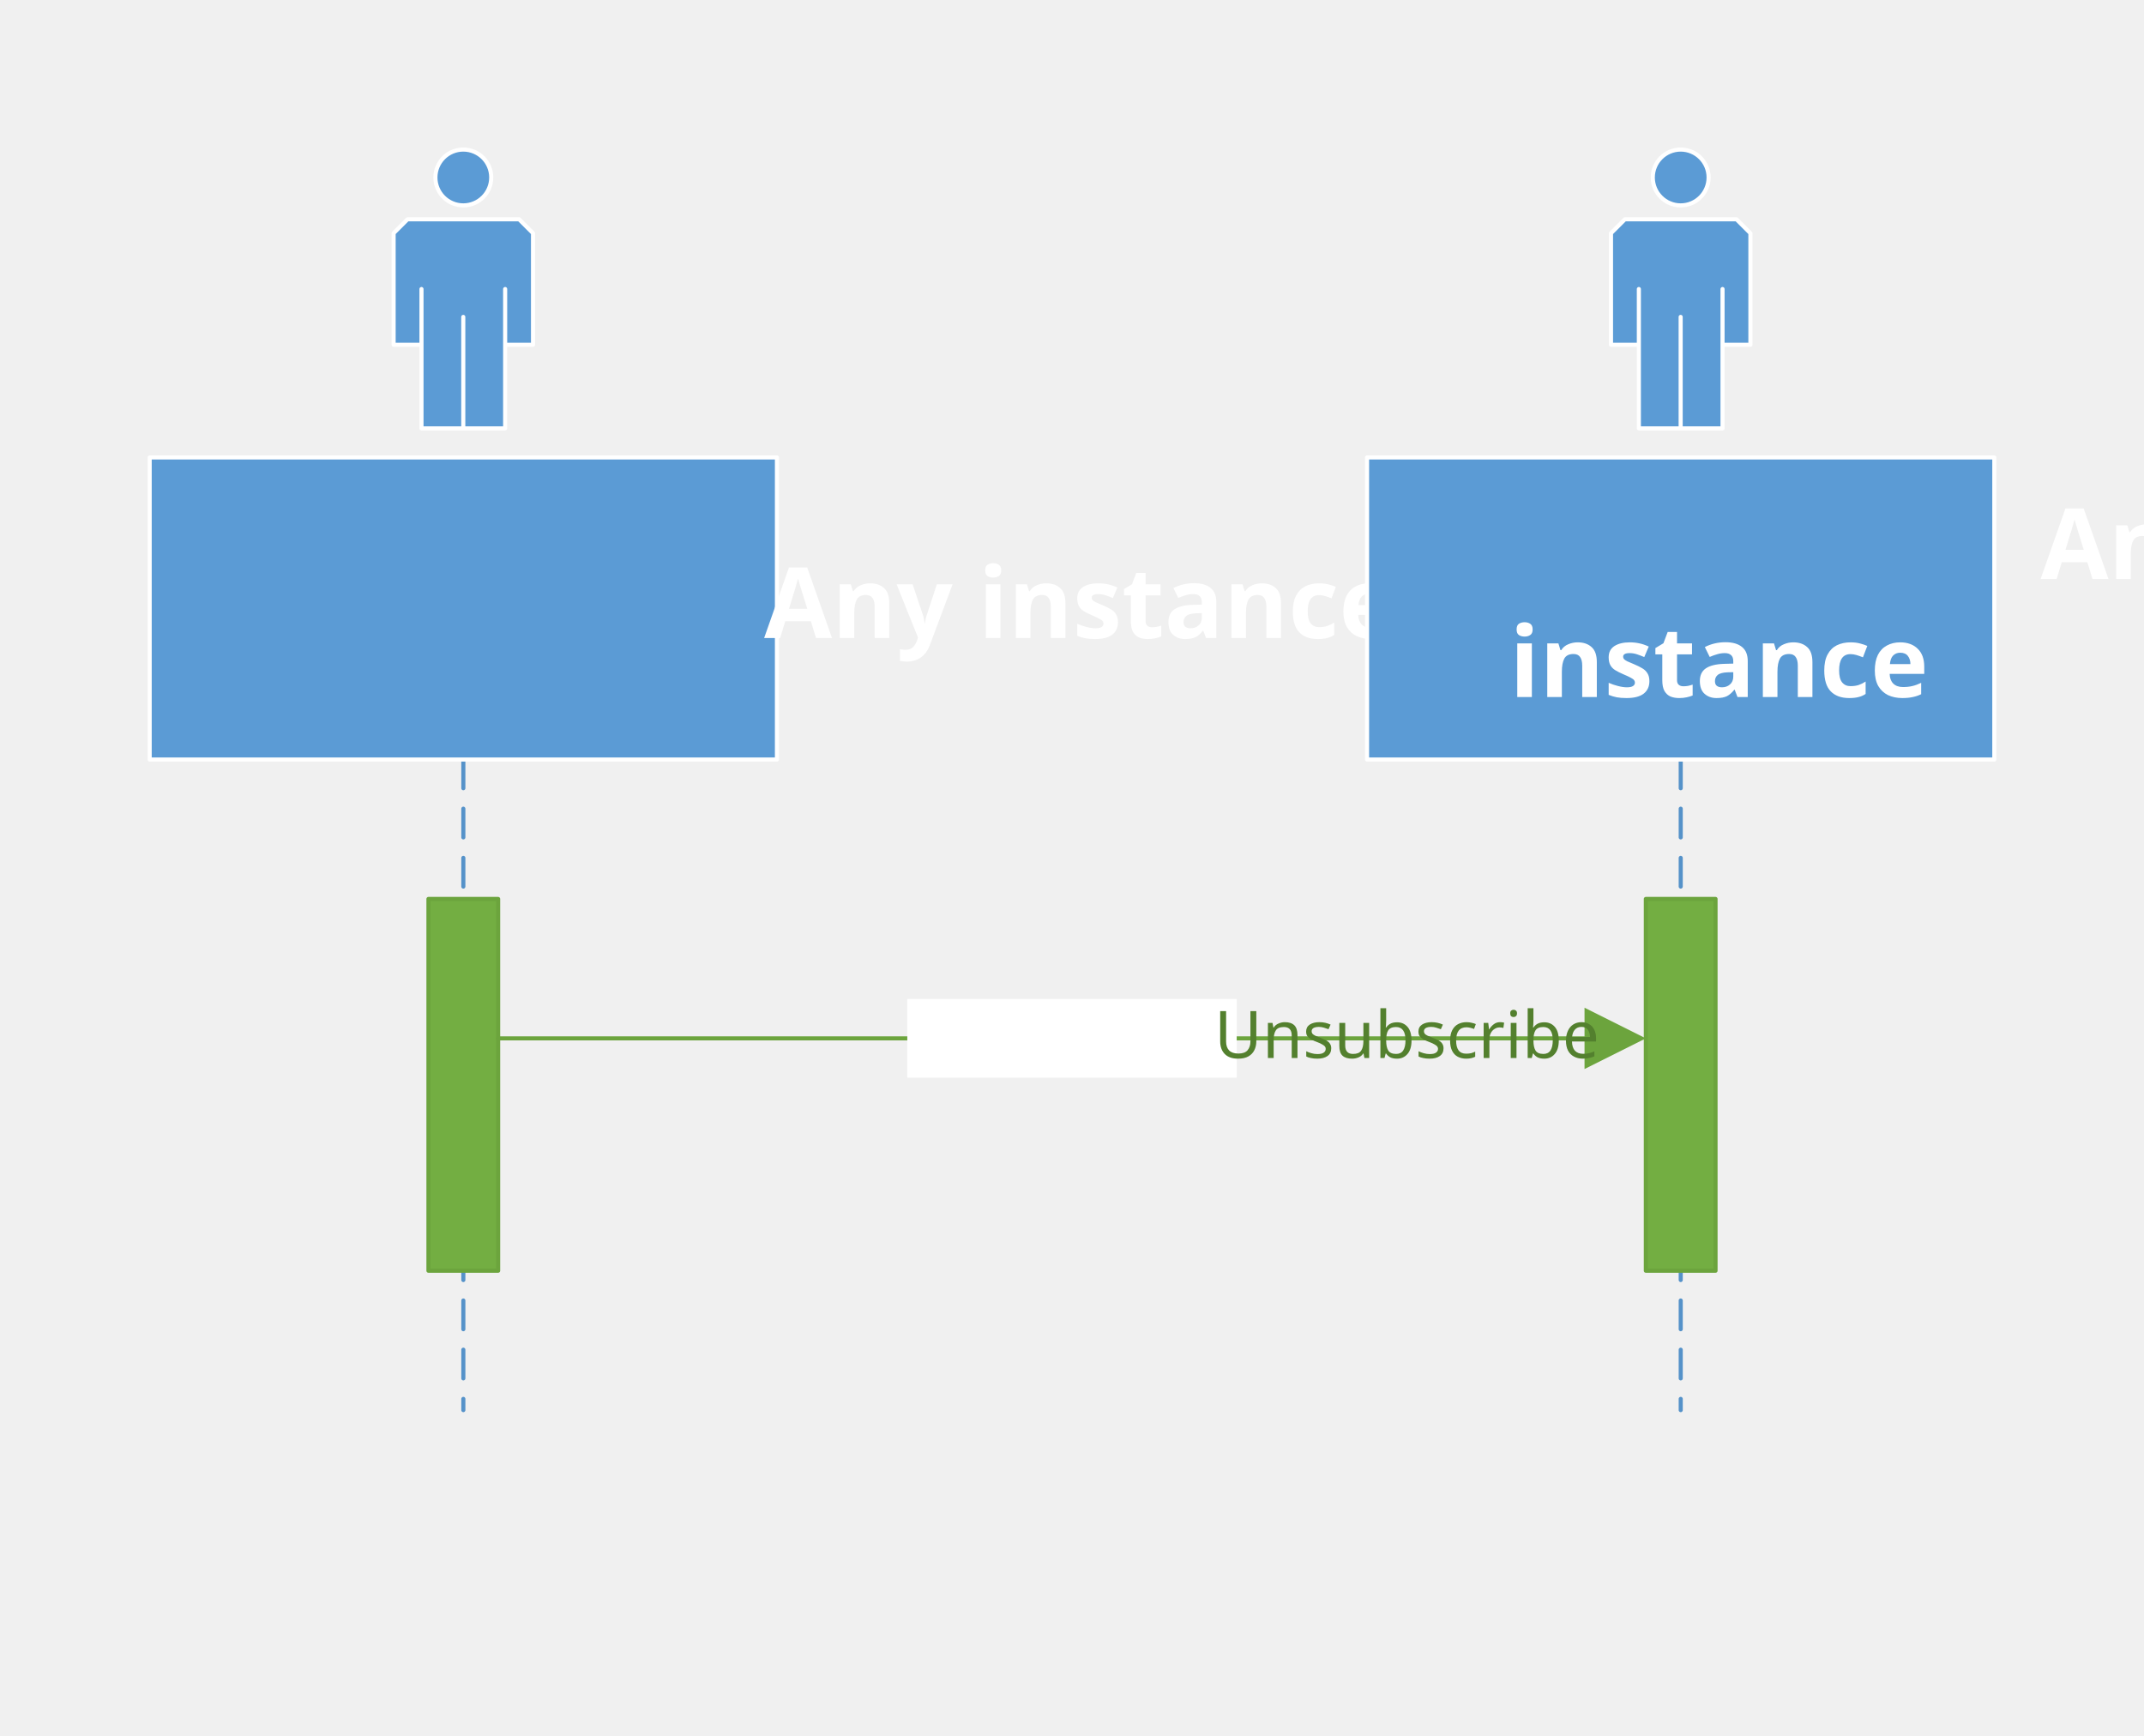
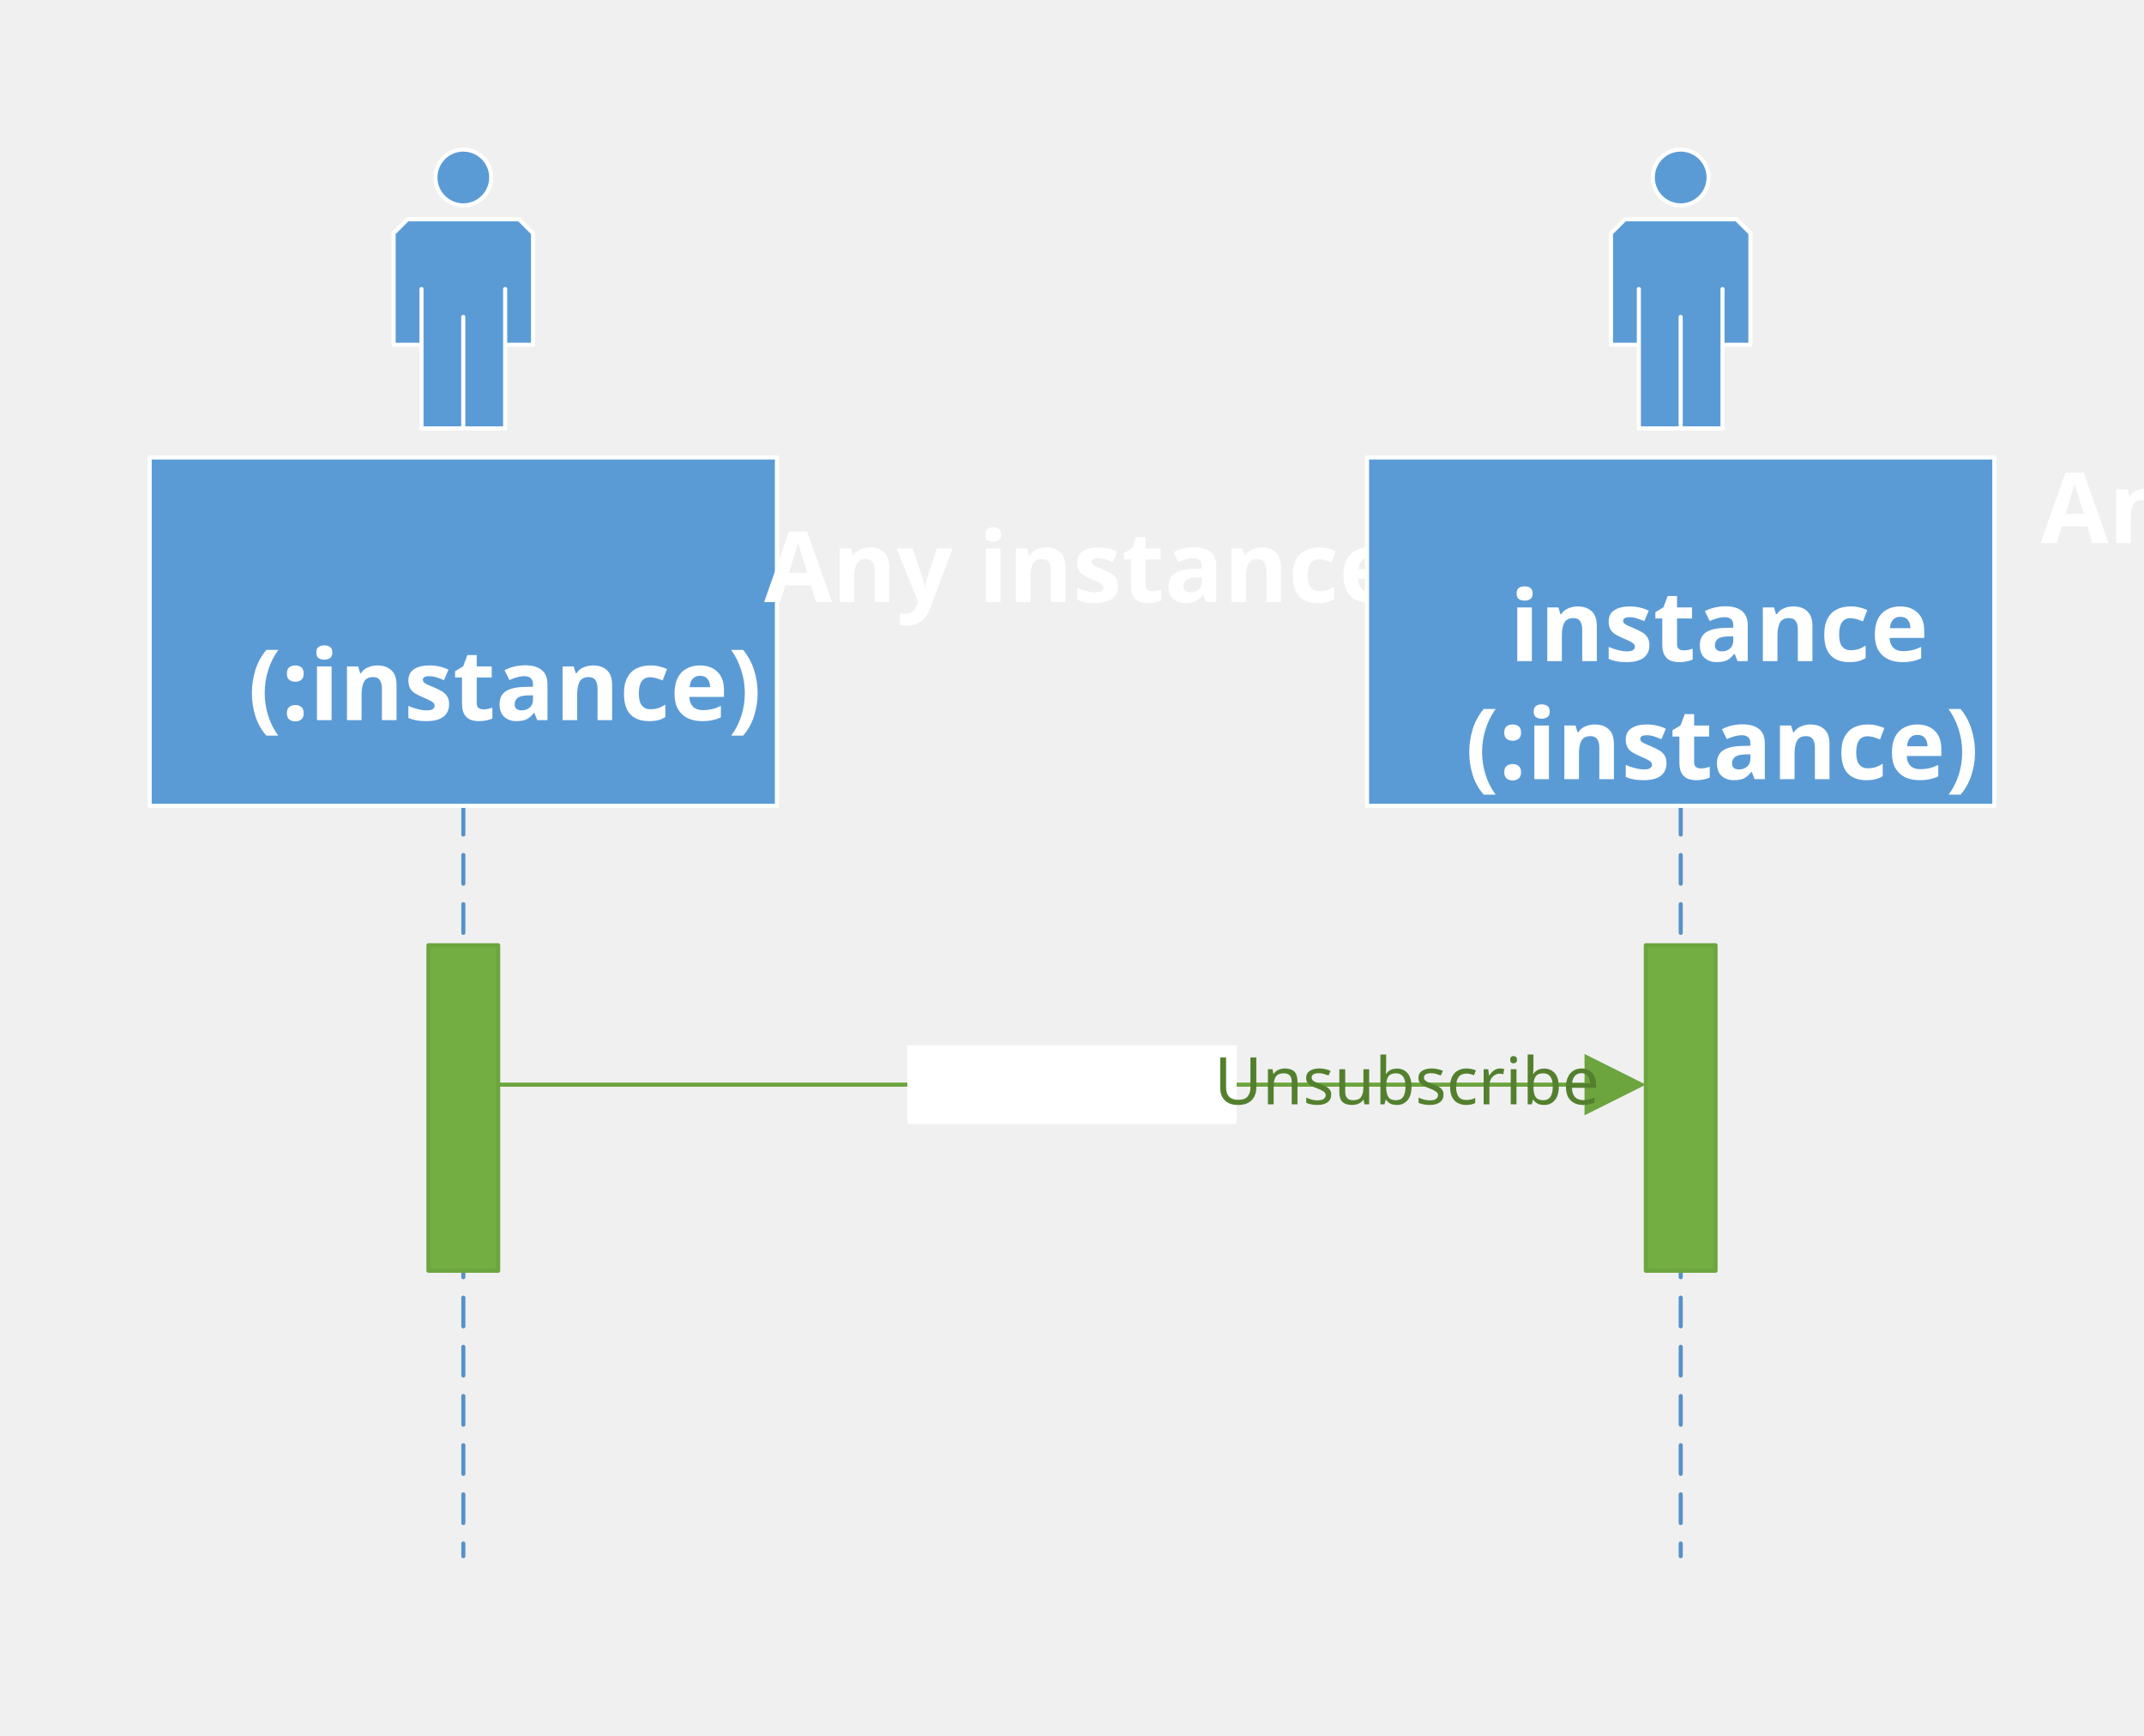
<svg xmlns="http://www.w3.org/2000/svg" xmlns:ns1="http://schemas.microsoft.com/visio/2003/SVGExtensions/" xmlns:xlink="http://www.w3.org/1999/xlink" width="3.633in" height="2.94in" viewBox="0 0 261.571 211.694" xml:space="preserve" color-interpolation-filters="sRGB" class="st10">
  <ns1:documentProperties ns1:langID="1031" ns1:metric="true" ns1:viewMarkup="false">
    <ns1:userDefs>
      <ns1:ud ns1:nameU="msvNoAutoConnect" ns1:prompt="" ns1:val="VT0(1):26" />
    </ns1:userDefs>
  </ns1:documentProperties>
  <style type="text/css">
	
		.st1 {fill:#5b9bd5;stroke:#ffffff;stroke-linecap:round;stroke-linejoin:round;stroke-width:0.5}
		.st2 {stroke:#5592c9;stroke-dasharray:3.5,2.5;stroke-linecap:round;stroke-linejoin:round;stroke-width:0.5}
		.st3 {fill:#ffffff;font-family:Calibri;font-size:1em;font-weight:bold}
		.st4 {font-size:1em}
		.st5 {fill:#73ae42;stroke:#6ca43d;stroke-linecap:round;stroke-linejoin:round;stroke-width:0.5}
- 		.st6 {marker-end:url(#mrkr4-37);stroke:#6ca43d;stroke-linecap:round;stroke-linejoin:round;stroke-width:0.5}
+ 		.st6 {marker-end:url(#mrkr4-39);stroke:#6ca43d;stroke-linecap:round;stroke-linejoin:round;stroke-width:0.5}
		.st7 {fill:#6ca43d;fill-opacity:1;stroke:#6ca43d;stroke-opacity:1;stroke-width:0.134}
		.st8 {fill:#ffffff;stroke:none;stroke-linecap:butt;stroke-width:7.2}
		.st9 {fill:#53802e;font-family:Calibri;font-size:0.667em}
		.st10 {fill:none;fill-rule:evenodd;font-size:12px;overflow:visible;stroke-linecap:square;stroke-miterlimit:3}
	
	</style>
  <defs id="Markers">
    <g id="lend4">
      <path d="M 2 1 L 0 0 L 2 -1 L 2 1 " style="stroke:none" />
    </g>
-     <marker id="mrkr4-37" class="st7" ns1:arrowType="4" ns1:arrowSize="3" ns1:setback="14.96" refX="-14.96" orient="auto" markerUnits="strokeWidth" overflow="visible">
+     <marker id="mrkr4-39" class="st7" ns1:arrowType="4" ns1:arrowSize="3" ns1:setback="14.96" refX="-14.96" orient="auto" markerUnits="strokeWidth" overflow="visible">
      <use xlink:href="#lend4" transform="scale(-7.48,-7.48) " />
    </marker>
  </defs>
  <g ns1:mID="0" ns1:index="1" ns1:groupContext="foregroundPage">
    <ns1:userDefs>
      <ns1:ud ns1:nameU="msvThemeOrder" ns1:val="VT0(0):26" />
    </ns1:userDefs>
    <ns1:pageProperties ns1:drawingScale="0.0393701" ns1:pageScale="0.0393701" ns1:drawingUnits="24" ns1:shadowOffsetX="8.50394" ns1:shadowOffsetY="-8.50394" />
    <ns1:layer ns1:name="Verbinder" ns1:index="0" />
-     <g id="group1-1" transform="translate(18.25,-119.035)" ns1:mID="1" ns1:groupContext="group">
+     <g id="group1-1" transform="translate(18.25,-113.386)" ns1:mID="1" ns1:groupContext="group">
      <ns1:userDefs>
        <ns1:ud ns1:nameU="visVersion" ns1:prompt="" ns1:val="VT0(15):26" />
        <ns1:ud ns1:nameU="ShowActor" ns1:prompt="" ns1:val="VT0(1):5" />
        <ns1:ud ns1:nameU="ShowDestruction" ns1:prompt="" ns1:val="VT0(0):5" />
      </ns1:userDefs>
-       <g id="shape2-2" ns1:mID="2" ns1:groupContext="shape" transform="translate(12.7559,-5.66929)">
+       <g id="shape2-2" ns1:mID="2" ns1:groupContext="shape" transform="translate(12.7559,-8.49381)">
        <rect x="0" y="186.183" width="51.024" height="25.512" class="st1" />
      </g>
-       <g id="shape3-4" ns1:mID="3" ns1:groupContext="shape" transform="translate(29.7638,-40.3937)">
+       <g id="shape3-4" ns1:mID="3" ns1:groupContext="shape" transform="translate(29.7638,-46.0427)">
        <path d="M3.4 211.69 L3.4 194.69 L3.4 201.49 L0 201.49 L0 187.88 L1.7 186.18 L15.31 186.18 L17.01 187.88 L17.01 201.49         L13.61 201.49 L13.61 194.69 L13.61 211.69 L8.5 211.69 L8.5 198.09 L8.5 211.69 L3.4 211.69 ZM11.91 181.08         A3.402 3.402 -180 1 0 5.1 181.08 A3.402 3.402 -180 1 0 11.91 181.08 Z" class="st1" />
      </g>
-       <g id="shape4-6" ns1:mID="4" ns1:groupContext="shape" transform="translate(25.5118,101.035)">
+       <g id="shape4-6" ns1:mID="4" ns1:groupContext="shape" transform="translate(25.5118,115.22)">
				</g>
      <g id="shape5-8" ns1:mID="5" ns1:groupContext="shape" transform="translate(249.962,211.694) rotate(90)">
-         <path d="M0 211.69 L79.37 211.69" class="st2" />
+         <path d="M0 211.69 L91.54 211.69" class="st2" />
      </g>
      <g id="shape1-11" ns1:mID="1" ns1:groupContext="groupContent">
        <ns1:textBlock ns1:margins="rect(4,4,4,4)" ns1:tabSpace="42.5197" />
-         <ns1:textRect cx="38.268" cy="193.269" width="76.54" height="36.85" />
-         <rect x="0" y="174.844" width="76.535" height="36.85" class="st1" />
-         <text x="6.33" y="196.87" class="st3" ns1:langID="1031">
+         <ns1:textRect cx="38.268" cy="190.445" width="76.54" height="42.499" />
+         <rect x="0" y="169.195" width="76.535" height="42.499" class="st1" />
+         <text x="6.33" y="186.84" class="st3" ns1:langID="1031">
          <ns1:paragraph ns1:horizAlign="1" />
-           <ns1:tabList />Any instance</text>
+           <ns1:tabList />Any instance<ns1:newlineChar />
+           <tspan x="11.99" dy="1.2em" class="st4">(:instance)</tspan>
+         </text>
      </g>
    </g>
-     <g id="group6-14" transform="translate(166.785,-119.035)" ns1:mID="6" ns1:groupContext="group">
+     <g id="group6-15" transform="translate(166.785,-113.386)" ns1:mID="6" ns1:groupContext="group">
      <ns1:userDefs>
        <ns1:ud ns1:nameU="visVersion" ns1:prompt="" ns1:val="VT0(15):26" />
        <ns1:ud ns1:nameU="ShowActor" ns1:prompt="" ns1:val="VT0(1):5" />
        <ns1:ud ns1:nameU="ShowDestruction" ns1:prompt="" ns1:val="VT0(0):5" />
      </ns1:userDefs>
-       <g id="shape7-15" ns1:mID="7" ns1:groupContext="shape" transform="translate(12.7559,-5.66929)">
+       <g id="shape7-16" ns1:mID="7" ns1:groupContext="shape" transform="translate(12.7559,-8.49381)">
        <rect x="0" y="186.183" width="51.024" height="25.512" class="st1" />
      </g>
-       <g id="shape8-17" ns1:mID="8" ns1:groupContext="shape" transform="translate(29.7638,-40.3937)">
+       <g id="shape8-18" ns1:mID="8" ns1:groupContext="shape" transform="translate(29.7638,-46.0427)">
        <path d="M3.4 211.69 L3.4 194.69 L3.4 201.49 L0 201.49 L0 187.88 L1.7 186.18 L15.31 186.18 L17.01 187.88 L17.01 201.49         L13.61 201.49 L13.61 194.69 L13.61 211.69 L8.5 211.69 L8.5 198.09 L8.5 211.69 L3.4 211.69 ZM11.91 181.08         A3.402 3.402 -180 1 0 5.1 181.08 A3.402 3.402 -180 1 0 11.91 181.08 Z" class="st1" />
      </g>
-       <g id="shape9-19" ns1:mID="9" ns1:groupContext="shape" transform="translate(25.5118,101.035)">
+       <g id="shape9-20" ns1:mID="9" ns1:groupContext="shape" transform="translate(25.5118,115.22)">
				</g>
-       <g id="shape10-21" ns1:mID="10" ns1:groupContext="shape" transform="translate(249.962,211.694) rotate(90)">
-         <path d="M0 211.69 L79.37 211.69" class="st2" />
+       <g id="shape10-22" ns1:mID="10" ns1:groupContext="shape" transform="translate(249.962,211.694) rotate(90)">
+         <path d="M0 211.69 L91.54 211.69" class="st2" />
      </g>
-       <g id="shape6-24" ns1:mID="6" ns1:groupContext="groupContent">
+       <g id="shape6-25" ns1:mID="6" ns1:groupContext="groupContent">
        <ns1:textBlock ns1:margins="rect(4,4,4,4)" ns1:tabSpace="42.5197" />
-         <ns1:textRect cx="38.268" cy="193.269" width="76.54" height="36.85" />
-         <rect x="0" y="174.844" width="76.535" height="36.85" class="st1" />
-         <text x="13.54" y="189.67" class="st3" ns1:langID="1031">
+         <ns1:textRect cx="38.268" cy="190.445" width="76.54" height="42.499" />
+         <rect x="0" y="169.195" width="76.535" height="42.499" class="st1" />
+         <text x="13.54" y="179.64" class="st3" ns1:langID="1031">
          <ns1:paragraph ns1:horizAlign="1" />
-           <ns1:tabList />Any other <tspan x="17.39" dy="1.2em" class="st4">instance</tspan>
+           <ns1:tabList />Any other <tspan x="17.39" dy="1.2em" class="st4">instance<ns1:newlineChar />
+           </tspan>
+           <tspan x="11.99" dy="1.2em" class="st4">(:instance)</tspan>
        </text>
      </g>
    </g>
-     <g id="shape11-28" ns1:mID="11" ns1:groupContext="shape" transform="translate(-150.925,155.022) rotate(-90)">
+     <g id="shape11-30" ns1:mID="11" ns1:groupContext="shape" transform="translate(-150.925,155.022) rotate(-90)">
      <ns1:userDefs>
        <ns1:ud ns1:nameU="visVersion" ns1:prompt="" ns1:val="VT0(15):26" />
      </ns1:userDefs>
-       <rect x="0" y="203.19" width="45.354" height="8.504" class="st5" />
+       <rect x="0" y="203.19" width="39.705" height="8.504" class="st5" />
    </g>
-     <g id="shape12-30" ns1:mID="12" ns1:groupContext="shape" transform="translate(-2.3892,155.022) rotate(-90)">
+     <g id="shape12-32" ns1:mID="12" ns1:groupContext="shape" transform="translate(-2.3892,155.022) rotate(-90)">
      <ns1:userDefs>
        <ns1:ud ns1:nameU="visVersion" ns1:prompt="" ns1:val="VT0(15):26" />
      </ns1:userDefs>
-       <rect x="0" y="203.19" width="45.354" height="8.504" class="st5" />
+       <rect x="0" y="203.19" width="39.705" height="8.504" class="st5" />
    </g>
-     <g id="shape13-32" ns1:mID="13" ns1:groupContext="shape" ns1:layerMember="0" transform="translate(60.7697,-77.9325)">
+     <g id="shape13-34" ns1:mID="13" ns1:groupContext="shape" ns1:layerMember="0" transform="translate(60.7697,-86.4567)">
      <ns1:userDefs>
        <ns1:ud ns1:nameU="IsReturn" ns1:prompt="" ns1:val="VT0(0):5" />
        <ns1:ud ns1:nameU="IsAsync" ns1:prompt="" ns1:val="VT0(0):26" />
        <ns1:ud ns1:nameU="IsSelfMessage" ns1:prompt="" ns1:val="VT0(0):5" />
        <ns1:ud ns1:nameU="visVersion" ns1:prompt="" ns1:val="VT0(15):26" />
      </ns1:userDefs>
      <ns1:textBlock ns1:margins="rect(4,4,4,4)" ns1:tabSpace="42.5197" />
-       <ns1:textRect cx="70.016" cy="204.608" width="50.01" height="17.604" />
-       <path d="M0 204.61 L132.55 204.61" class="st6" />
-       <rect ns1:rectContext="textBkgnd" x="49.92" y="199.808" width="40.191" height="9.6" class="st8" />
-       <text x="49.92" y="207.01" class="st9" ns1:langID="1031">
+       <ns1:textRect cx="70.016" cy="218.781" width="50.01" height="17.604" />
+       <path d="M0 218.78 L132.55 218.78" class="st6" />
+       <rect ns1:rectContext="textBkgnd" x="49.92" y="213.981" width="40.191" height="9.6" class="st8" />
+       <text x="49.92" y="221.18" class="st9" ns1:langID="1031">
        <ns1:paragraph ns1:horizAlign="1" />
        <ns1:tabList />Unsubscribe</text>
    </g>
  </g>
</svg>
